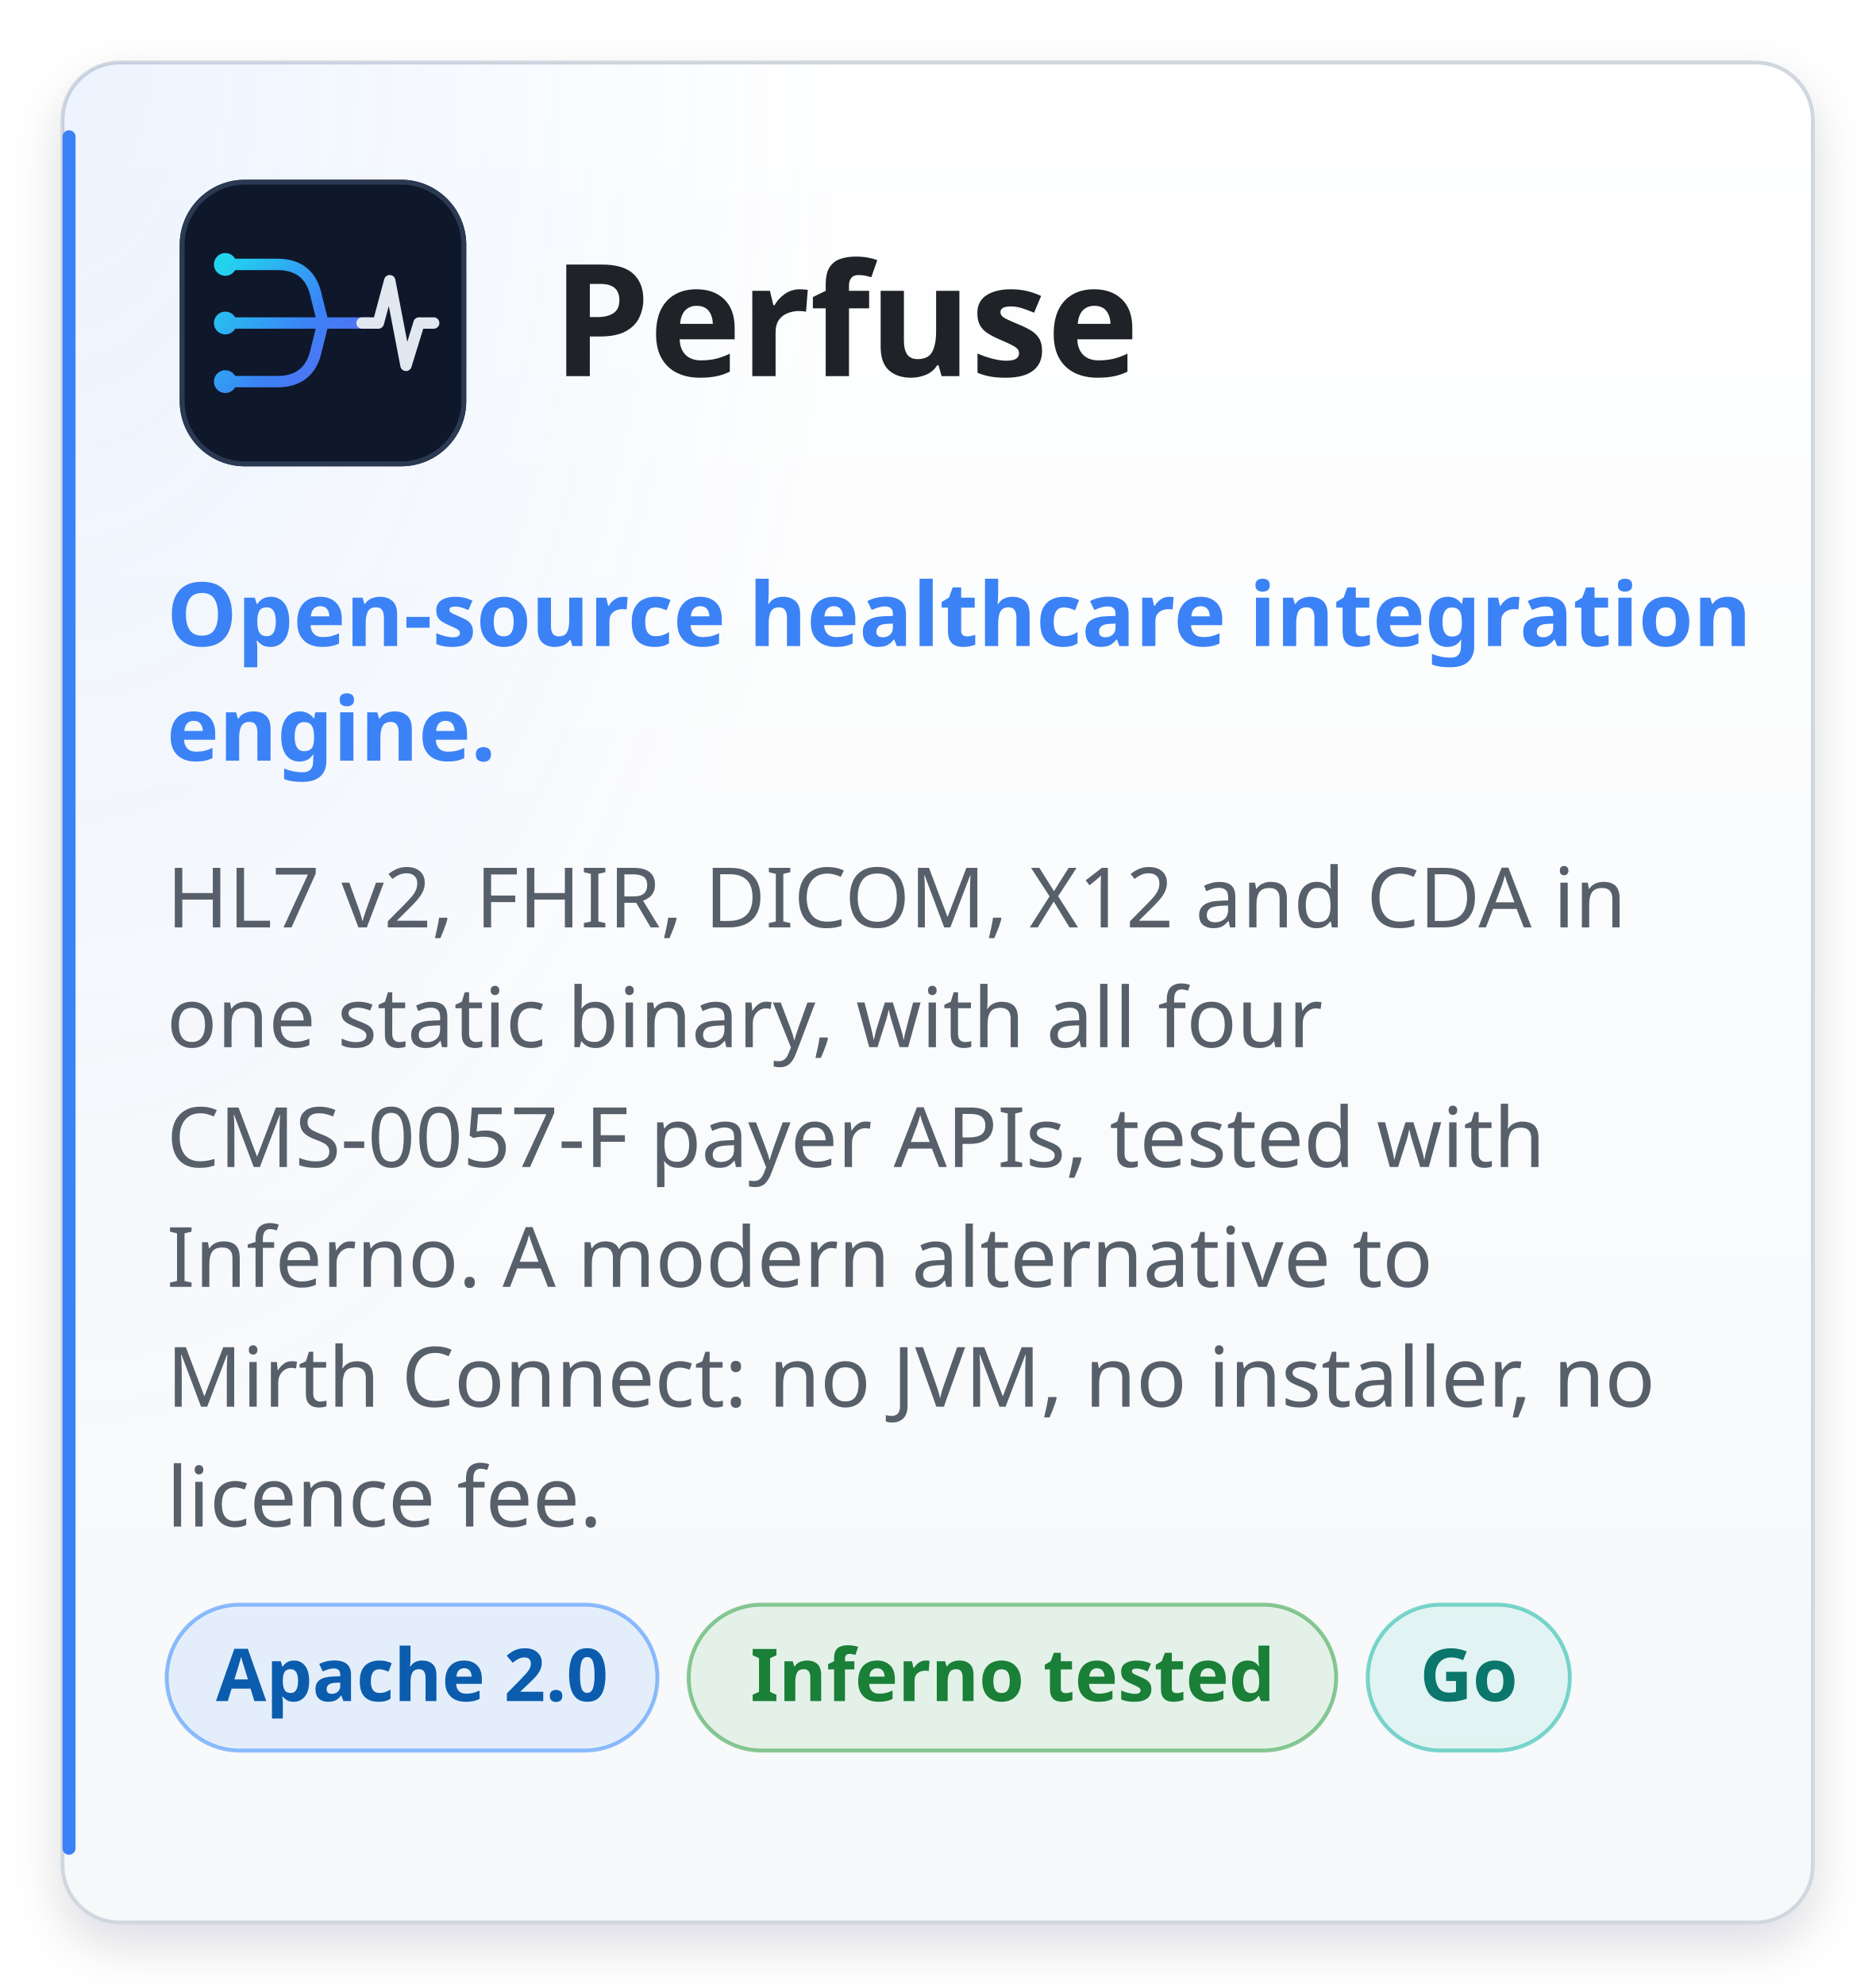
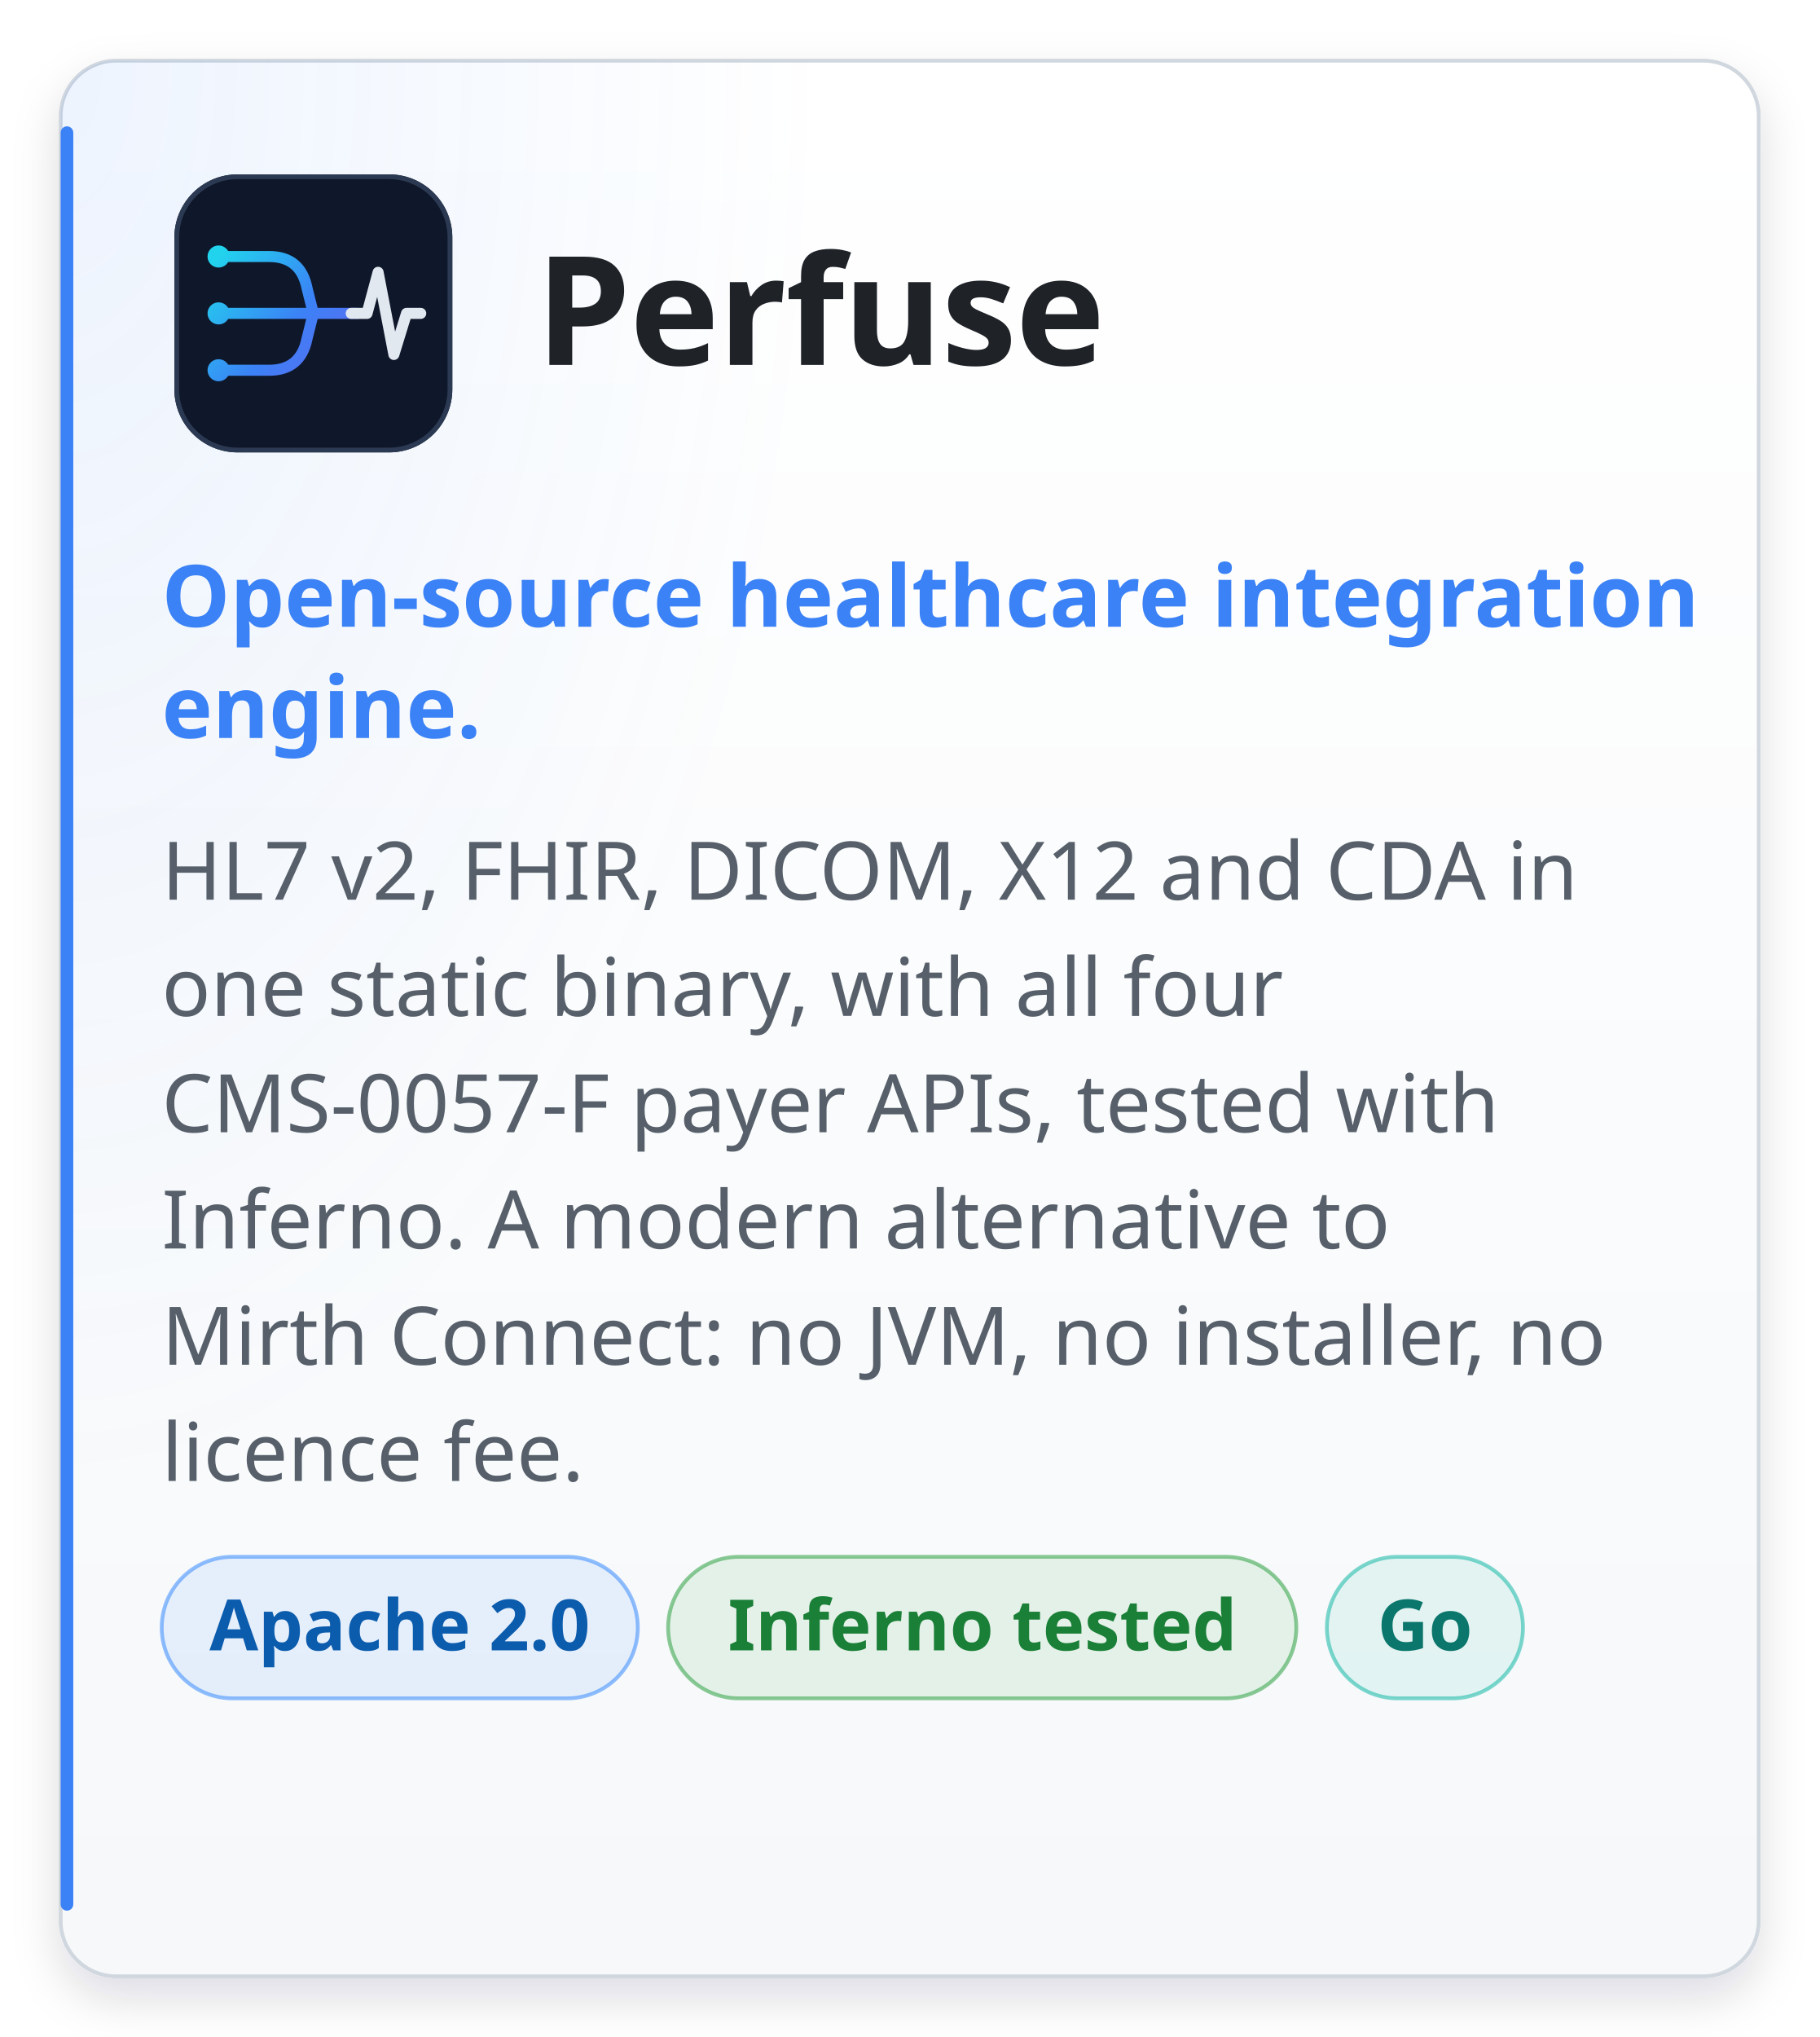
- <svg xmlns="http://www.w3.org/2000/svg" viewBox="0 0 720 762" width="720" height="762" role="img" aria-label="Perfuse: Open-source healthcare integration engine.">
+ <svg xmlns="http://www.w3.org/2000/svg" viewBox="0 0 720 806" width="720" height="806" role="img" aria-label="Perfuse: Open-source healthcare integration engine.">
  <defs>
    <linearGradient id="cardfill" x1="0" y1="0" x2="0" y2="1">
      <stop offset="0" stop-color="#ffffff" />
      <stop offset="1" stop-color="#f6f8fa" />
    </linearGradient>
    <radialGradient id="accentglow" cx="0" cy="0" r="0.75" gradientTransform="scale(0.6 1)">
      <stop offset="0" stop-color="#3b82f6" stop-opacity="0.09" />
      <stop offset="1" stop-color="#3b82f6" stop-opacity="0" />
    </radialGradient>
    <filter id="lift" x="-5%" y="-8%" width="110%" height="125%">
      <feDropShadow dx="0" dy="8" stdDeviation="9" flood-color="#1f2328" flood-opacity="0.14" />
    </filter>
  </defs>
  <g font-family="-apple-system, 'Segoe UI', 'Noto Sans', Helvetica, Arial, sans-serif">
-     <rect x="24" y="24" width="672" height="714" rx="22" fill="url(#cardfill)" stroke="#d0d7de" stroke-width="1.5" filter="url(#lift)" />
-     <rect x="24" y="24" width="672" height="714" rx="22" fill="url(#accentglow)" />
-     <rect x="24" y="50" width="5" height="662" rx="2.5" fill="#3b82f6" />
+     <rect x="24" y="24" width="672" height="758" rx="22" fill="url(#cardfill)" stroke="#d0d7de" stroke-width="1.5" filter="url(#lift)" />
+     <rect x="24" y="24" width="672" height="758" rx="22" fill="url(#accentglow)" />
+     <rect x="24" y="50" width="5" height="706" rx="2.5" fill="#3b82f6" />
    <svg x="64" y="64" width="120" height="120" viewBox="0 0 96 96">
      <rect x="4" y="4" width="88" height="88" rx="20" fill="#0f172a" />
      <rect x="4.75" y="4.75" width="86.5" height="86.5" rx="19.25" fill="none" stroke="#2b3a52" stroke-width="1.5" />
      <defs>
        <linearGradient id="pfg" gradientUnits="userSpaceOnUse" x1="18" y1="30" x2="62" y2="66">
          <stop offset="0" stop-color="#22d3ee" />
          <stop offset=".55" stop-color="#3b82f6" />
          <stop offset="1" stop-color="#6366f1" />
        </linearGradient>
      </defs>
      <g fill="none" stroke="url(#pfg)" stroke-width="3.5" stroke-linecap="round">
        <path d="M18 30 H34 Q44 30 46 40 L48 48" />
        <path d="M18 48 H46" />
        <path d="M18 66 H34 Q44 66 46 56 L48 48" />
        <path d="M48 48 H62" />
      </g>
      <path d="M60 48 h5 l3.5 -13 l5 26 l4 -13 H82" fill="none" stroke="#e2e8f0" stroke-width="3.5" stroke-linecap="round" stroke-linejoin="round" />
      <g fill="url(#pfg)">
        <circle cx="18" cy="30" r="3.5" />
        <circle cx="18" cy="48" r="3.5" />
        <circle cx="18" cy="66" r="3.5" />
      </g>
    </svg>
    <text x="212" y="144.4" font-size="60" font-weight="800" fill="#1f2328" letter-spacing="-0.5">Perfuse</text>
    <text x="64" y="248.0" font-size="34" font-weight="600" fill="#3b82f6">Open-source healthcare integration</text>
    <text x="64" y="292.0" font-size="34" font-weight="600" fill="#3b82f6">engine.</text>
    <text x="64" y="356.0" font-size="32" fill="#57606a">HL7 v2, FHIR, DICOM, X12 and CDA in</text>
    <text x="64" y="402.0" font-size="32" fill="#57606a">one static binary, with all four</text>
    <text x="64" y="448.0" font-size="32" fill="#57606a">CMS-0057-F payer APIs, tested with</text>
    <text x="64" y="494.0" font-size="32" fill="#57606a">Inferno. A modern alternative to</text>
    <text x="64" y="540.0" font-size="32" fill="#57606a">Mirth Connect: no JVM, no installer, no</text>
    <text x="64" y="586.0" font-size="32" fill="#57606a">licence fee.</text>
    <rect x="64.0" y="616" width="188.4" height="56" rx="28.0" fill="#388bfd" fill-opacity="0.1" stroke="#388bfd" stroke-opacity="0.55" stroke-width="1.5" />
    <text x="158.2" y="653.0" font-size="28" font-weight="600" fill="#0b5cad" text-anchor="middle">Apache 2.0</text>
    <rect x="264.4" y="616" width="248.6" height="56" rx="28.0" fill="#2ea043" fill-opacity="0.1" stroke="#2ea043" stroke-opacity="0.55" stroke-width="1.5" />
    <text x="388.8" y="653.0" font-size="28" font-weight="600" fill="#1a7f37" text-anchor="middle">Inferno tested</text>
    <rect x="525.1" y="616" width="77.6" height="56" rx="28.0" fill="#14b8a6" fill-opacity="0.1" stroke="#14b8a6" stroke-opacity="0.55" stroke-width="1.5" />
    <text x="563.9" y="653.0" font-size="28" font-weight="600" fill="#0b766b" text-anchor="middle">Go</text>
  </g>
</svg>
